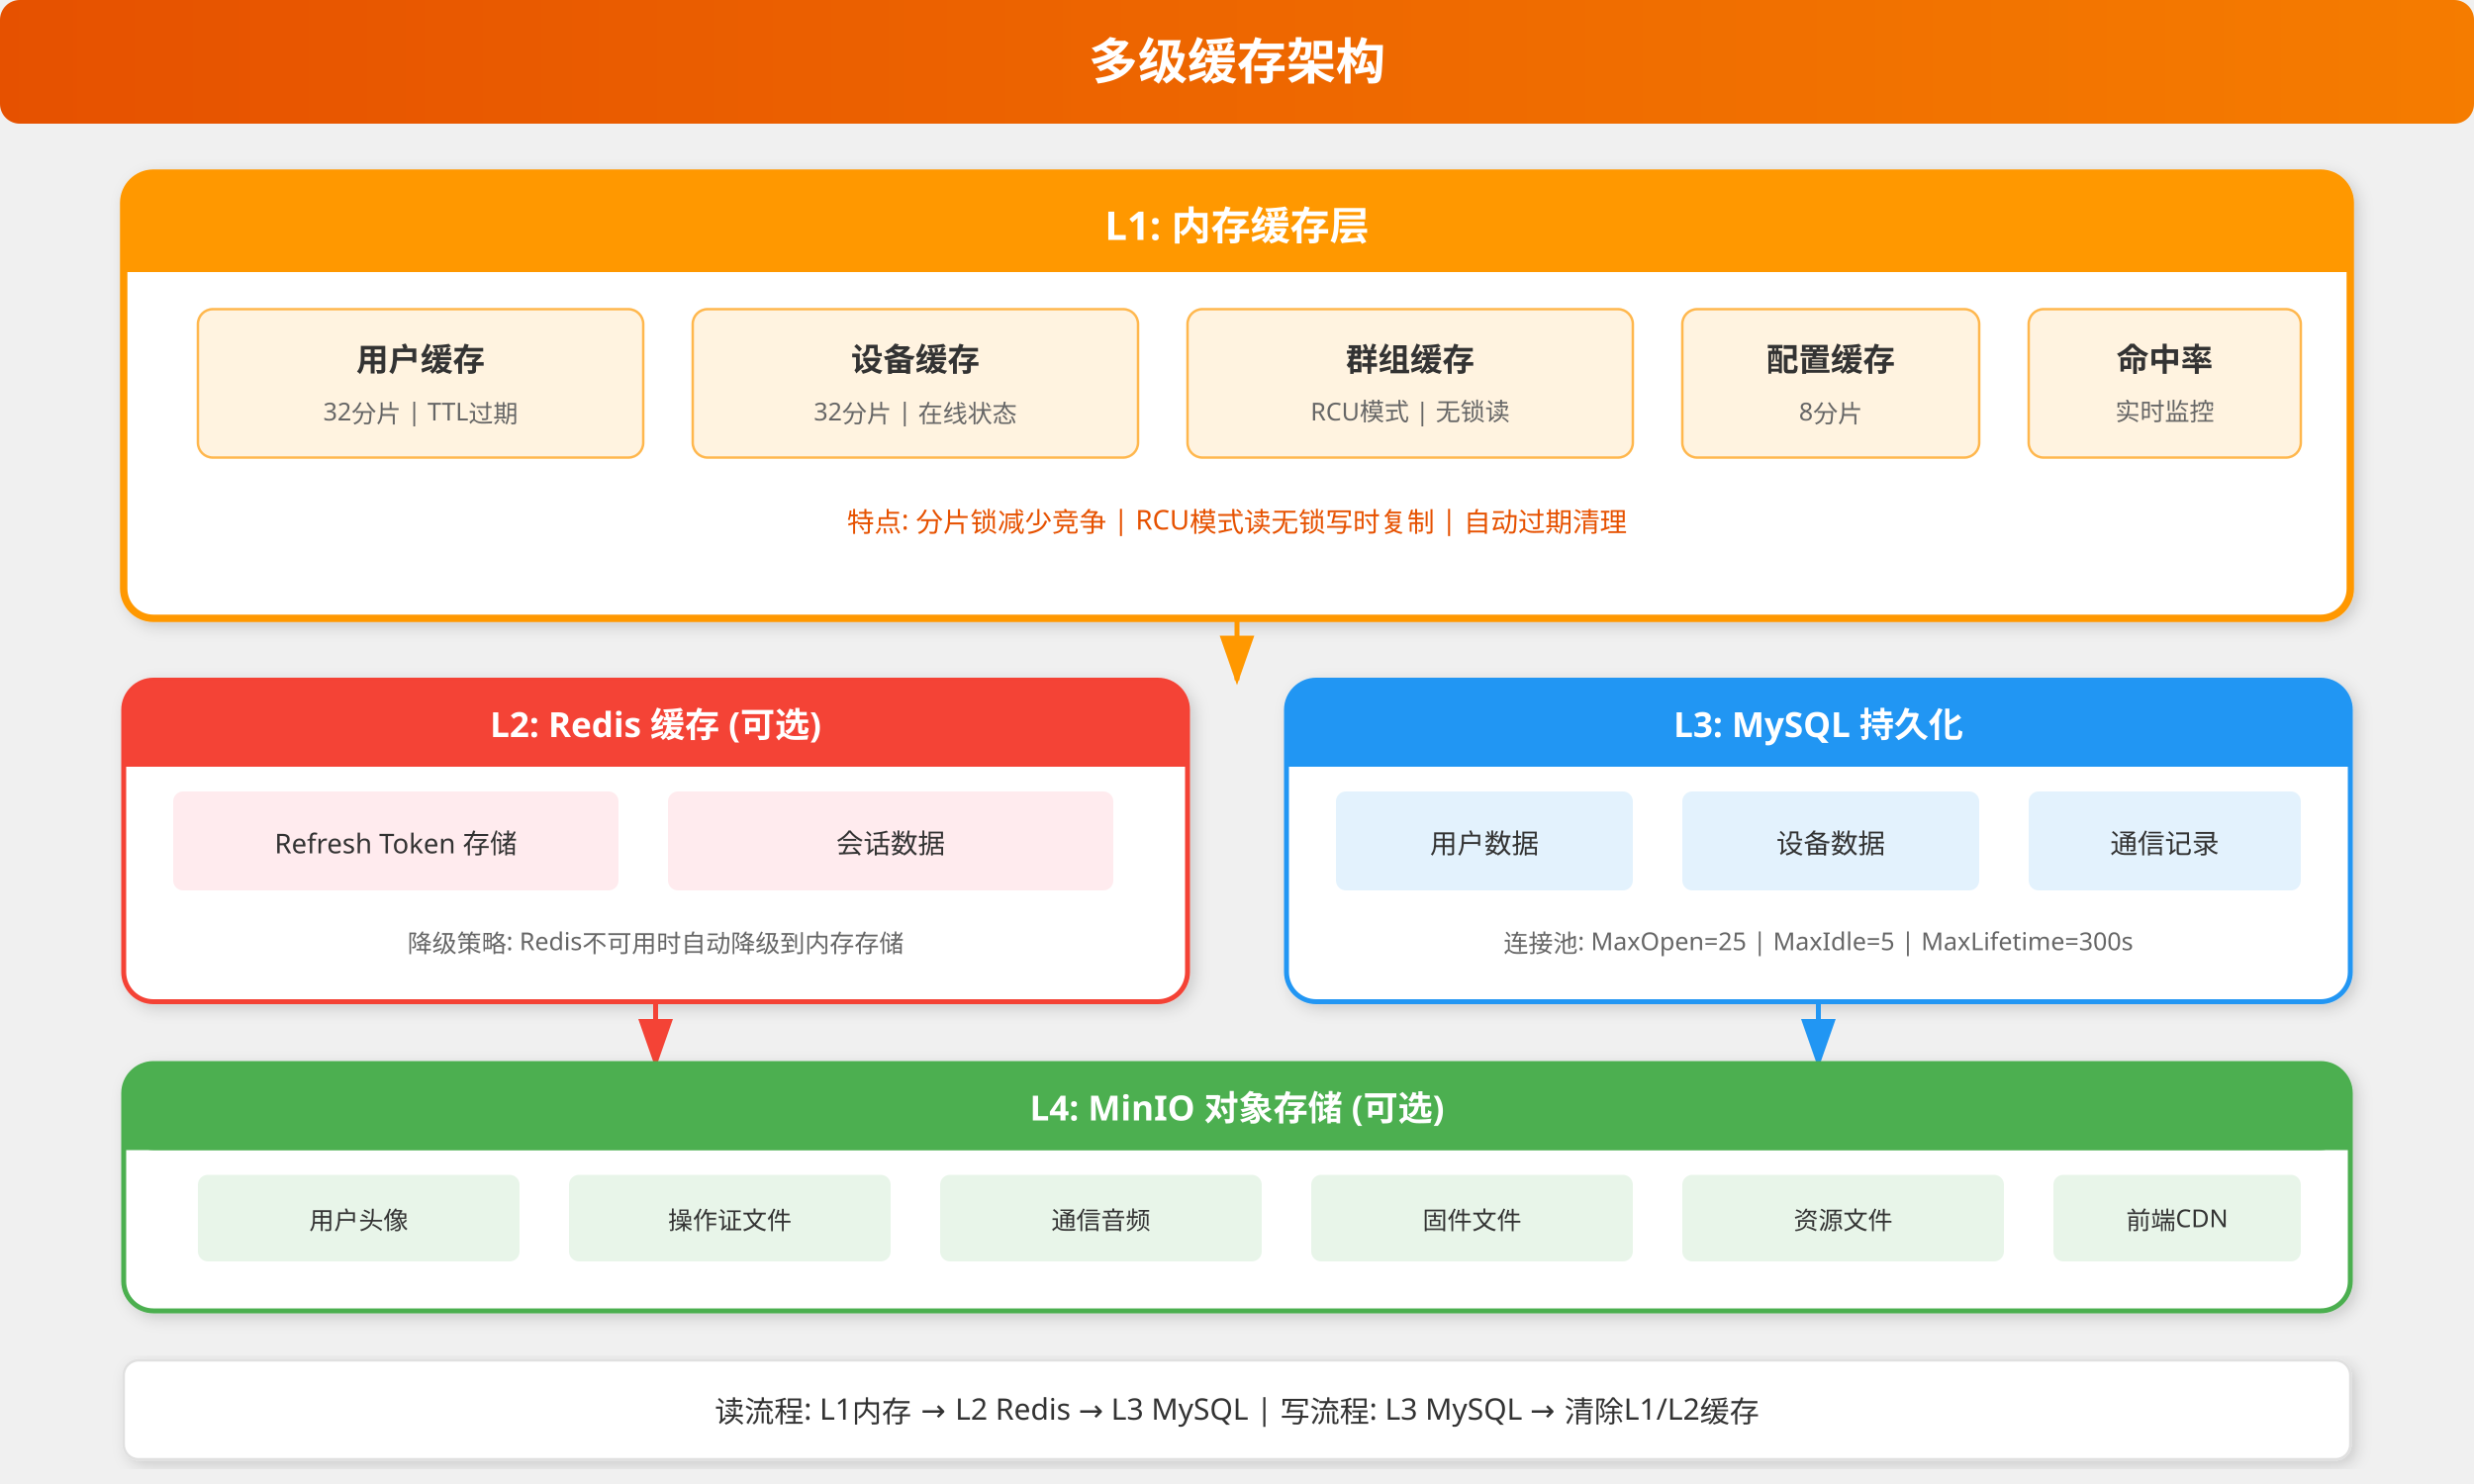
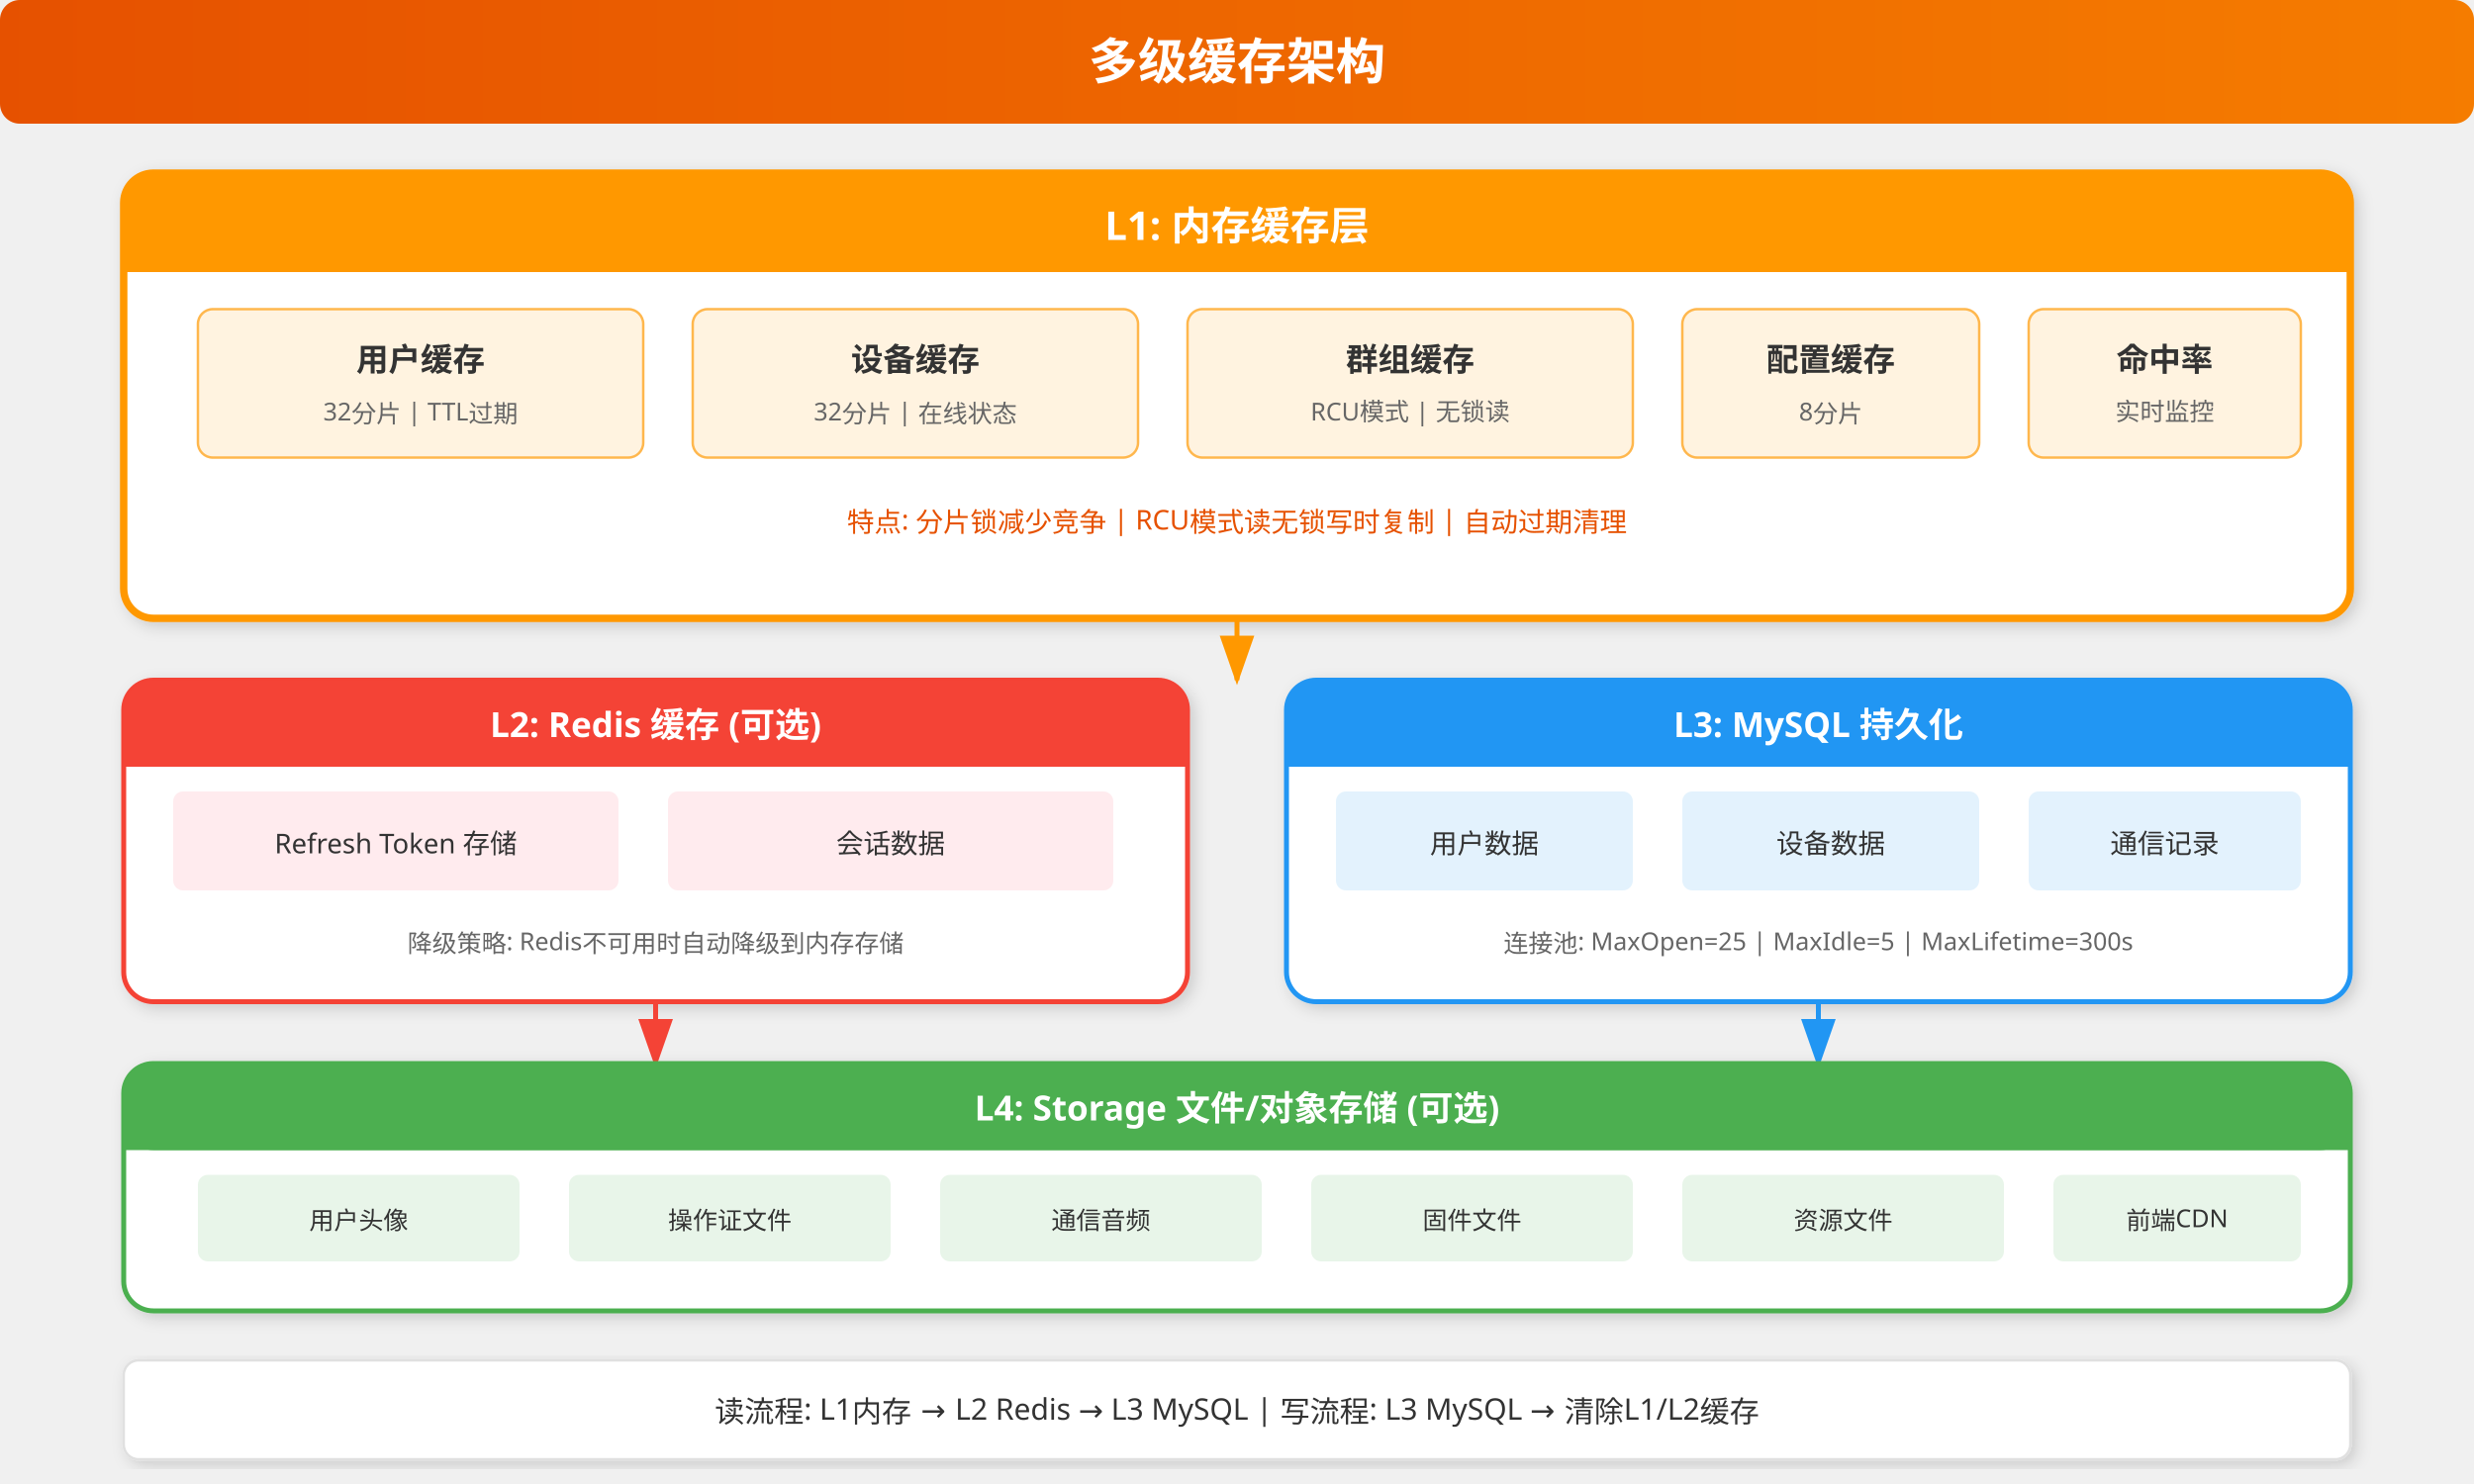
<svg xmlns="http://www.w3.org/2000/svg" viewBox="0 0 1000 600" font-family="Microsoft YaHei, sans-serif">
  <defs>
    <linearGradient id="grad" x1="0%" y1="0%" x2="100%" y2="0%">
      <stop offset="0%" style="stop-color:#e65100;stop-opacity:1" />
      <stop offset="100%" style="stop-color:#f57c00;stop-opacity:1" />
    </linearGradient>
    <filter id="shadow">
      <feDropShadow dx="2" dy="2" stdDeviation="3" flood-opacity="0.15" />
    </filter>
  </defs>
  <rect x="0" y="0" width="1000" height="50" fill="url(#grad)" rx="8" />
  <text x="500" y="32" text-anchor="middle" fill="white" font-size="20" font-weight="bold">多级缓存架构</text>
  <rect x="50" y="70" width="900" height="180" fill="white" rx="12" filter="url(#shadow)" stroke="#ff9800" stroke-width="3" />
  <rect x="50" y="70" width="900" height="40" fill="#ff9800" rx="12" />
  <rect x="50" y="95" width="900" height="15" fill="#ff9800" />
  <text x="500" y="97" text-anchor="middle" fill="white" font-size="16" font-weight="bold">L1: 内存缓存层</text>
  <rect x="80" y="125" width="180" height="60" fill="#fff3e0" rx="6" stroke="#ffb74d" stroke-width="1" />
  <text x="170" y="150" text-anchor="middle" fill="#333" font-size="13" font-weight="bold">用户缓存</text>
  <text x="170" y="170" text-anchor="middle" fill="#666" font-size="10">32分片 | TTL过期</text>
  <rect x="280" y="125" width="180" height="60" fill="#fff3e0" rx="6" stroke="#ffb74d" stroke-width="1" />
  <text x="370" y="150" text-anchor="middle" fill="#333" font-size="13" font-weight="bold">设备缓存</text>
  <text x="370" y="170" text-anchor="middle" fill="#666" font-size="10">32分片 | 在线状态</text>
  <rect x="480" y="125" width="180" height="60" fill="#fff3e0" rx="6" stroke="#ffb74d" stroke-width="1" />
  <text x="570" y="150" text-anchor="middle" fill="#333" font-size="13" font-weight="bold">群组缓存</text>
  <text x="570" y="170" text-anchor="middle" fill="#666" font-size="10">RCU模式 | 无锁读</text>
  <rect x="680" y="125" width="120" height="60" fill="#fff3e0" rx="6" stroke="#ffb74d" stroke-width="1" />
  <text x="740" y="150" text-anchor="middle" fill="#333" font-size="13" font-weight="bold">配置缓存</text>
  <text x="740" y="170" text-anchor="middle" fill="#666" font-size="10">8分片</text>
  <rect x="820" y="125" width="110" height="60" fill="#fff3e0" rx="6" stroke="#ffb74d" stroke-width="1" />
  <text x="875" y="150" text-anchor="middle" fill="#333" font-size="13" font-weight="bold">命中率</text>
  <text x="875" y="170" text-anchor="middle" fill="#666" font-size="10">实时监控</text>
  <text x="500" y="215" text-anchor="middle" fill="#e65100" font-size="11">特点: 分片锁减少竞争 | RCU模式读无锁写时复制 | 自动过期清理</text>
  <path d="M 500 250 L 500 275" stroke="#ff9800" stroke-width="2" fill="none" marker-end="url(#arrowOrange)" />
  <defs>
    <marker id="arrowOrange" markerWidth="10" markerHeight="7" refX="9" refY="3.5" orient="auto">
      <polygon points="0 0, 10 3.5, 0 7" fill="#ff9800" />
    </marker>
  </defs>
  <rect x="50" y="275" width="430" height="130" fill="white" rx="12" filter="url(#shadow)" stroke="#f44336" stroke-width="2" />
  <rect x="50" y="275" width="430" height="35" fill="#f44336" rx="12" />
  <rect x="50" y="295" width="430" height="15" fill="#f44336" />
  <text x="265" y="298" text-anchor="middle" fill="white" font-size="14" font-weight="bold">L2: Redis 缓存 (可选)</text>
  <rect x="70" y="320" width="180" height="40" fill="#ffebee" rx="4" />
  <text x="160" y="345" text-anchor="middle" fill="#333" font-size="11">Refresh Token 存储</text>
  <rect x="270" y="320" width="180" height="40" fill="#ffebee" rx="4" />
  <text x="360" y="345" text-anchor="middle" fill="#333" font-size="11">会话数据</text>
  <text x="265" y="385" text-anchor="middle" fill="#666" font-size="10">降级策略: Redis不可用时自动降级到内存存储</text>
  <rect x="520" y="275" width="430" height="130" fill="white" rx="12" filter="url(#shadow)" stroke="#2196f3" stroke-width="2" />
  <rect x="520" y="275" width="430" height="35" fill="#2196f3" rx="12" />
  <rect x="520" y="295" width="430" height="15" fill="#2196f3" />
  <text x="735" y="298" text-anchor="middle" fill="white" font-size="14" font-weight="bold">L3: MySQL 持久化</text>
  <rect x="540" y="320" width="120" height="40" fill="#e3f2fd" rx="4" />
  <text x="600" y="345" text-anchor="middle" fill="#333" font-size="11">用户数据</text>
  <rect x="680" y="320" width="120" height="40" fill="#e3f2fd" rx="4" />
  <text x="740" y="345" text-anchor="middle" fill="#333" font-size="11">设备数据</text>
  <rect x="820" y="320" width="110" height="40" fill="#e3f2fd" rx="4" />
  <text x="875" y="345" text-anchor="middle" fill="#333" font-size="11">通信记录</text>
  <text x="735" y="385" text-anchor="middle" fill="#666" font-size="10">连接池: MaxOpen=25 | MaxIdle=5 | MaxLifetime=300s</text>
  <path d="M 265 405 L 265 430" stroke="#f44336" stroke-width="2" fill="none" marker-end="url(#arrowRed)" />
  <path d="M 735 405 L 735 430" stroke="#2196f3" stroke-width="2" fill="none" marker-end="url(#arrowBlue)" />
  <defs>
    <marker id="arrowRed" markerWidth="10" markerHeight="7" refX="9" refY="3.5" orient="auto">
      <polygon points="0 0, 10 3.5, 0 7" fill="#f44336" />
    </marker>
    <marker id="arrowBlue" markerWidth="10" markerHeight="7" refX="9" refY="3.5" orient="auto">
      <polygon points="0 0, 10 3.5, 0 7" fill="#2196f3" />
    </marker>
  </defs>
  <rect x="50" y="430" width="900" height="100" fill="white" rx="12" filter="url(#shadow)" stroke="#4caf50" stroke-width="2" />
  <rect x="50" y="430" width="900" height="35" fill="#4caf50" rx="12" />
  <rect x="50" y="450" width="900" height="15" fill="#4caf50" />
-   <text x="500" y="453" text-anchor="middle" fill="white" font-size="14" font-weight="bold">L4: MinIO 对象存储 (可选)</text>
+   <text x="500" y="453" text-anchor="middle" fill="white" font-size="14" font-weight="bold">L4: Storage 文件/对象存储 (可选)</text>
  <rect x="80" y="475" width="130" height="35" fill="#e8f5e9" rx="4" />
  <text x="145" y="497" text-anchor="middle" fill="#333" font-size="10">用户头像</text>
  <rect x="230" y="475" width="130" height="35" fill="#e8f5e9" rx="4" />
  <text x="295" y="497" text-anchor="middle" fill="#333" font-size="10">操作证文件</text>
  <rect x="380" y="475" width="130" height="35" fill="#e8f5e9" rx="4" />
  <text x="445" y="497" text-anchor="middle" fill="#333" font-size="10">通信音频</text>
  <rect x="530" y="475" width="130" height="35" fill="#e8f5e9" rx="4" />
  <text x="595" y="497" text-anchor="middle" fill="#333" font-size="10">固件文件</text>
  <rect x="680" y="475" width="130" height="35" fill="#e8f5e9" rx="4" />
  <text x="745" y="497" text-anchor="middle" fill="#333" font-size="10">资源文件</text>
  <rect x="830" y="475" width="100" height="35" fill="#e8f5e9" rx="4" />
  <text x="880" y="497" text-anchor="middle" fill="#333" font-size="10">前端CDN</text>
  <rect x="50" y="550" width="900" height="40" fill="white" rx="6" filter="url(#shadow)" stroke="#e0e0e0" />
  <text x="500" y="575" text-anchor="middle" fill="#333" font-size="12">读流程: L1内存 → L2 Redis → L3 MySQL | 写流程: L3 MySQL → 清除L1/L2缓存</text>
</svg>
